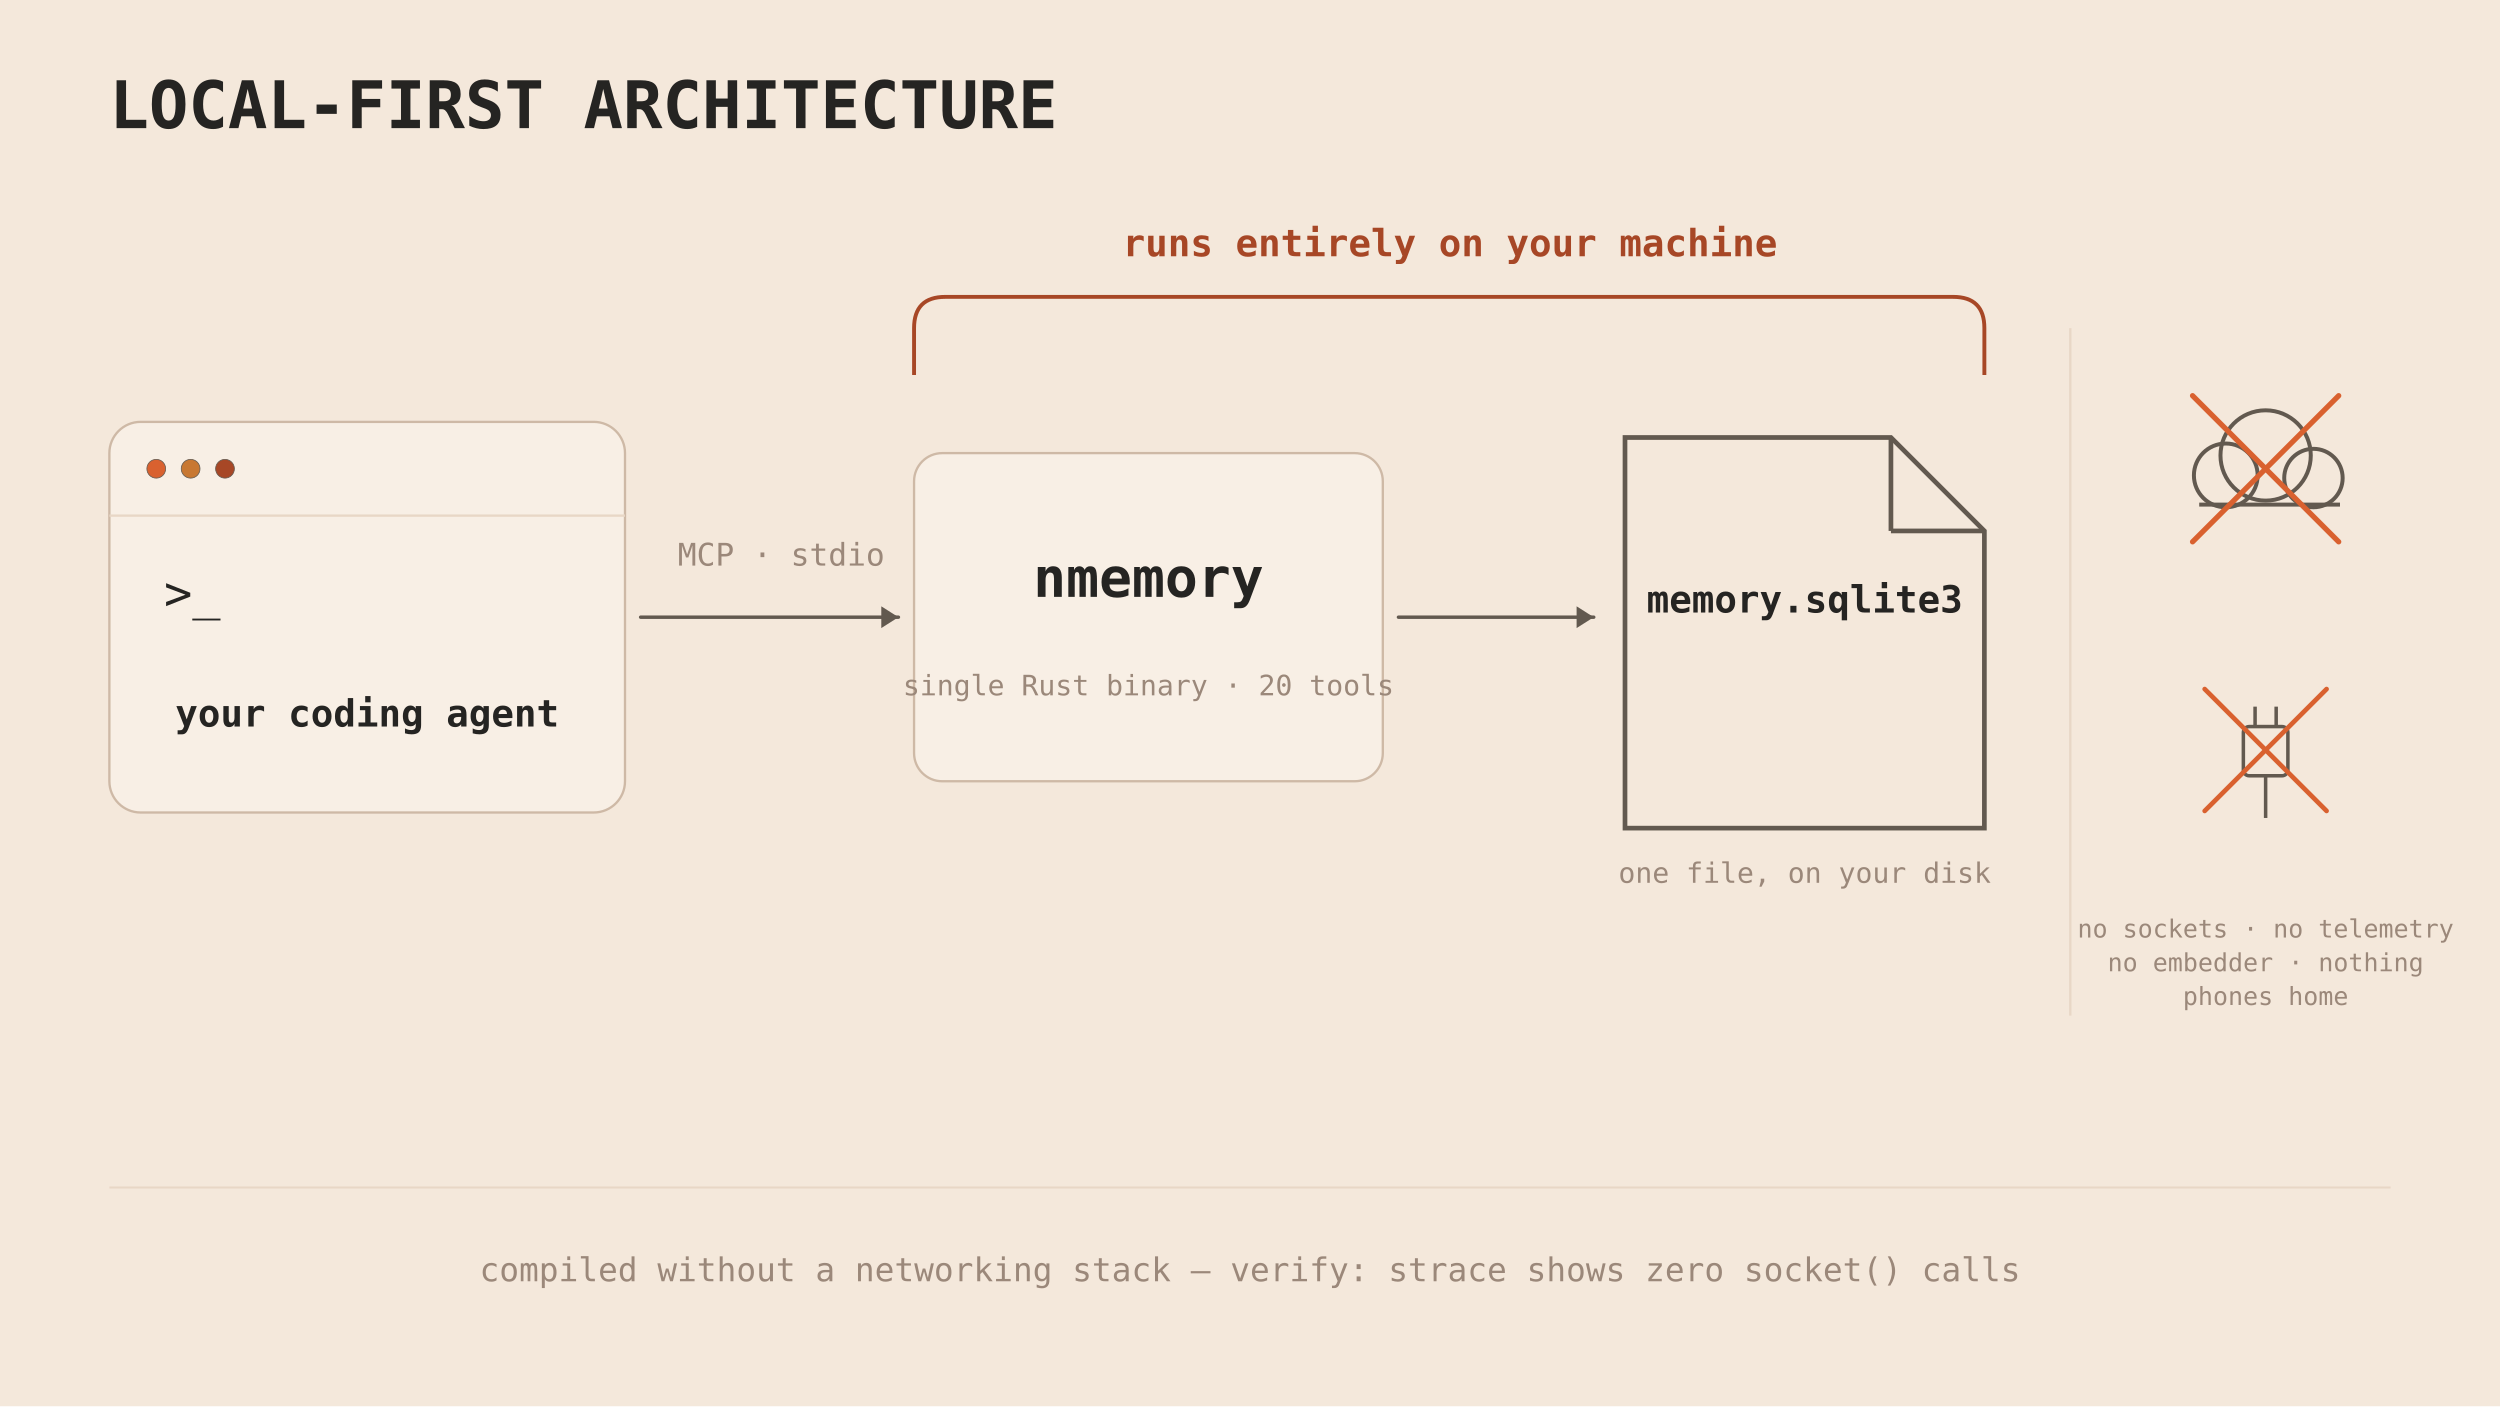
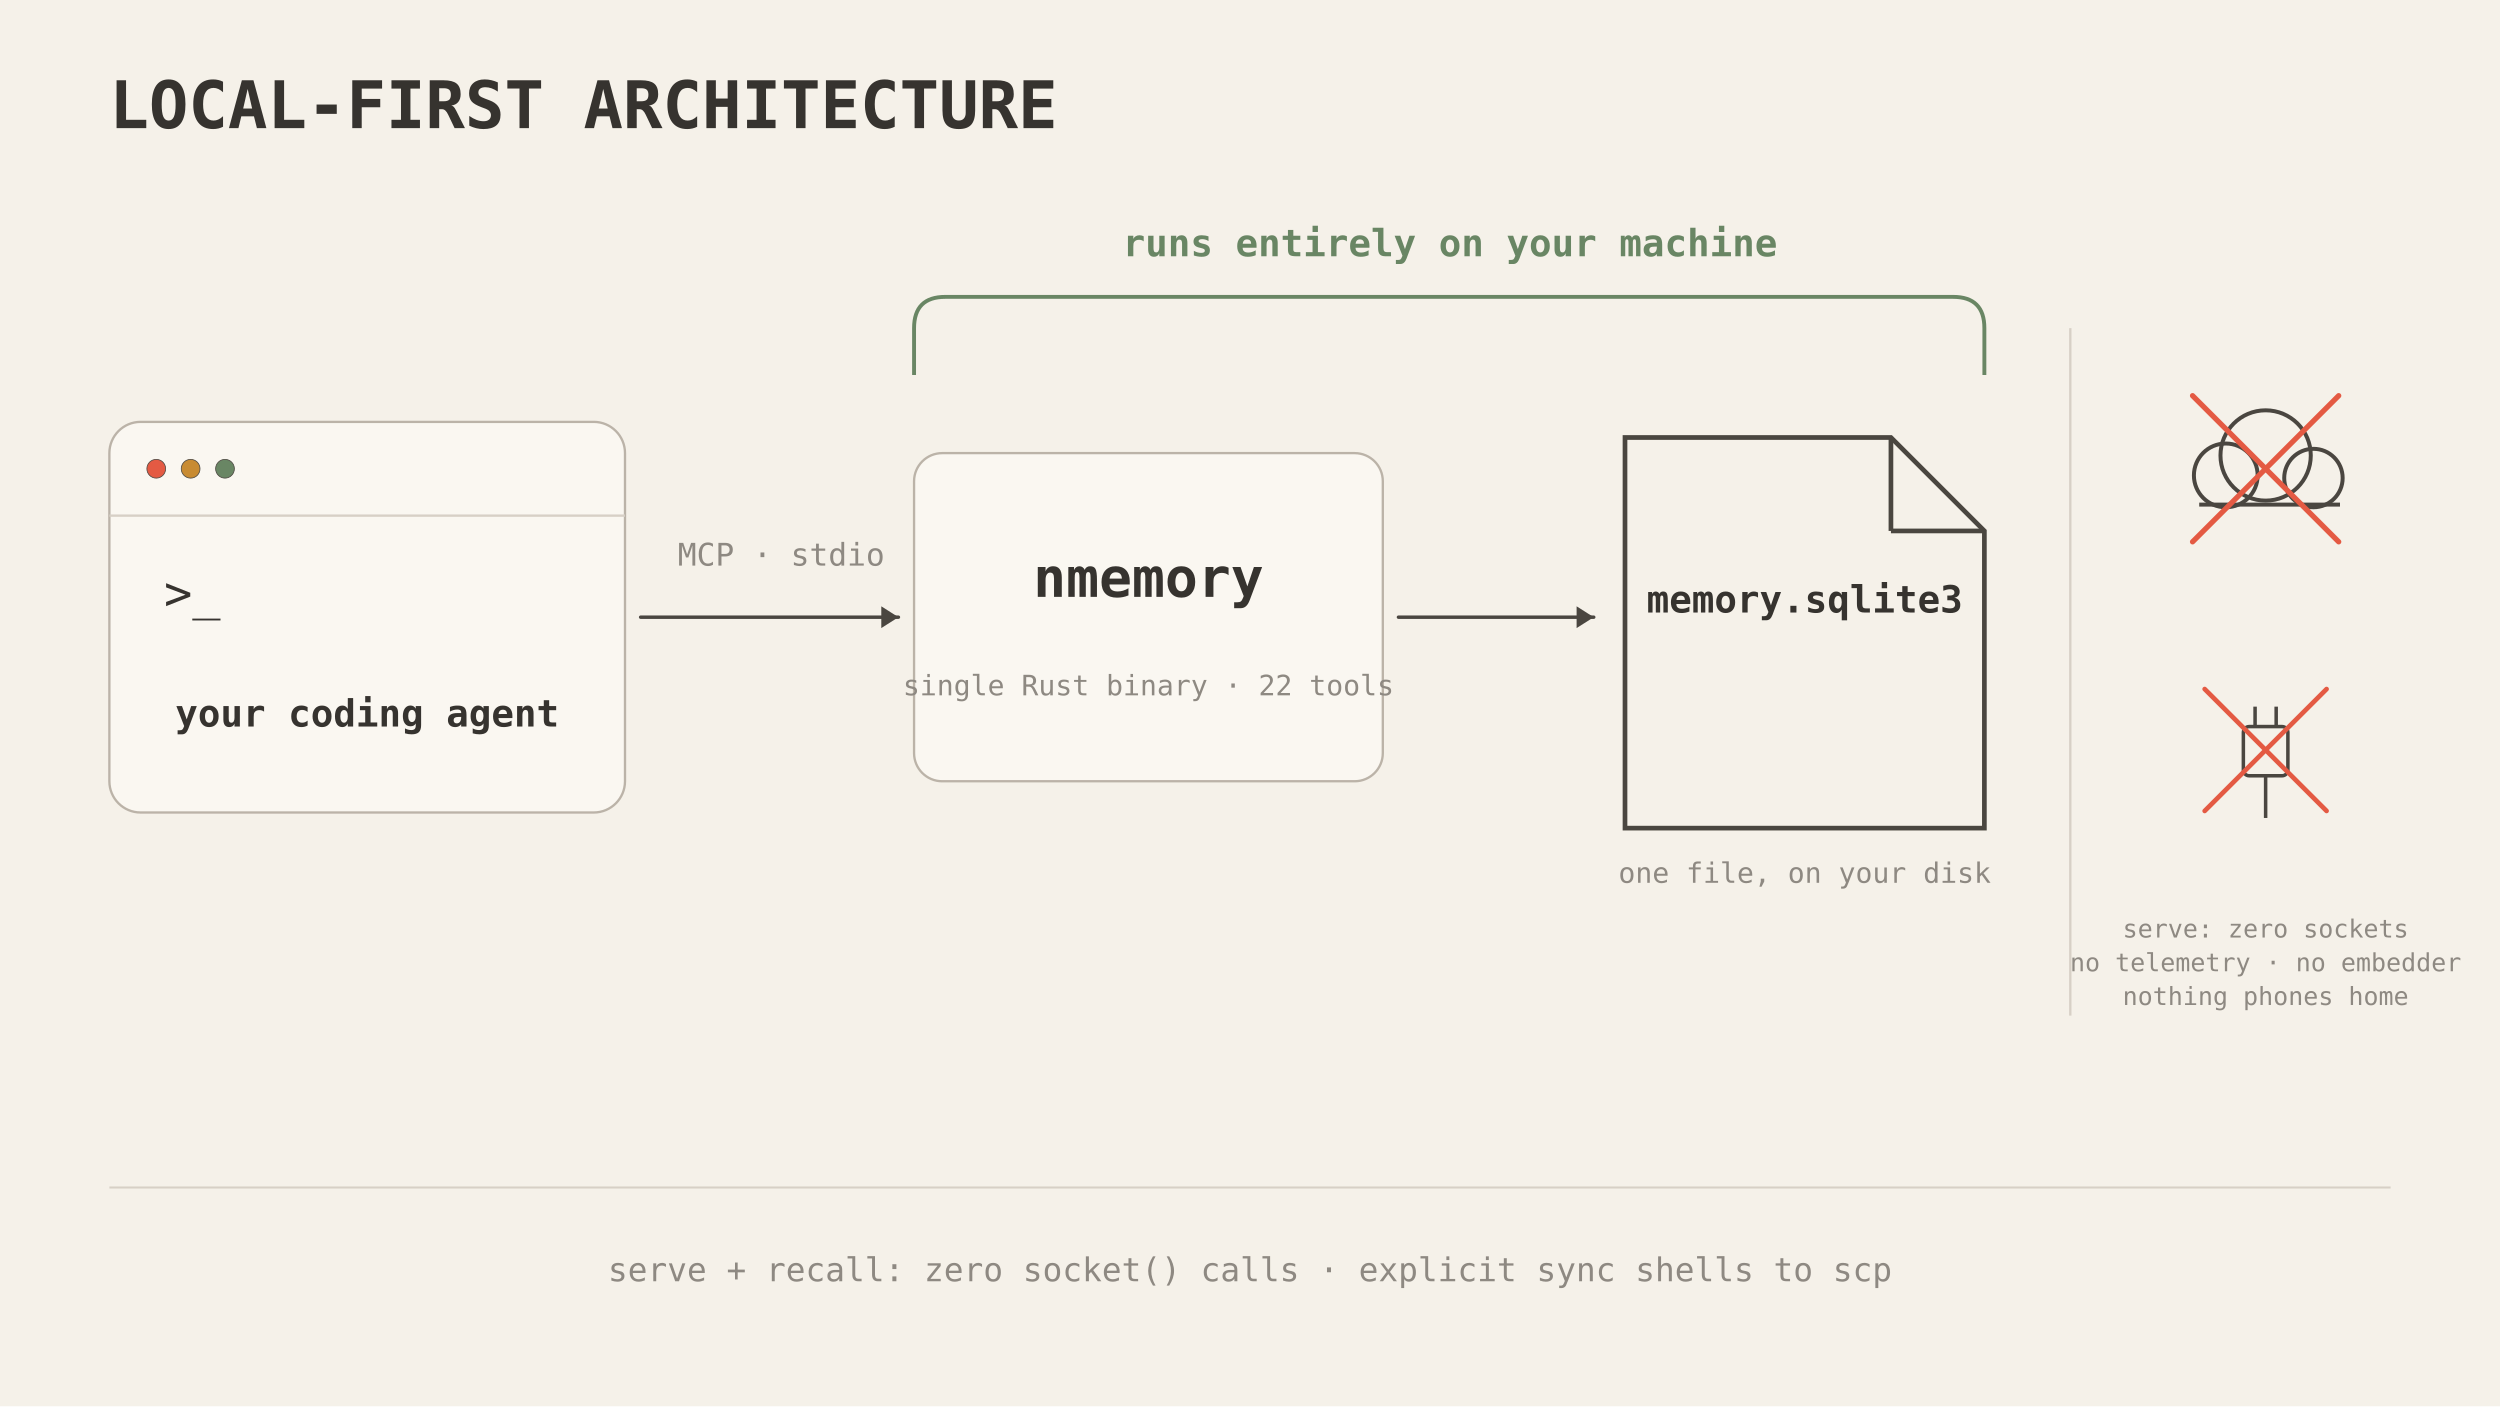
<svg xmlns="http://www.w3.org/2000/svg" baseProfile="full" height="900" version="1.1" viewBox="0 0 1600 900" width="1600">
  <defs />
-   <rect fill="#F4E8DB" height="900" width="1600" x="0" y="0" />
-   <text fill="#252422" font-family="DejaVu Sans Mono, Noto Sans Mono, monospace" font-size="42" font-weight="bold" opacity="1.0" text-anchor="start" x="70" y="82">LOCAL-FIRST ARCHITECTURE</text>
-   <rect fill="#F8EFE5" height="250" rx="20" ry="20" stroke="#CEB9A6" stroke-width="1.5" width="330" x="70" y="270" />
-   <line stroke="#E8D7C6" stroke-width="1.5" x1="70" x2="400" y1="330" y2="330" />
-   <circle cx="100" cy="300" fill="#D9612F" r="6" stroke="#62594F" stroke-width="0.5" />
-   <circle cx="122" cy="300" fill="#C87832" r="6" stroke="#62594F" stroke-width="0.5" />
-   <circle cx="144" cy="300" fill="#A74726" r="6" stroke="#62594F" stroke-width="0.5" />
-   <text fill="#252422" font-family="DejaVu Sans Mono, Noto Sans Mono, monospace" font-size="30" font-weight="normal" opacity="1.0" text-anchor="start" x="105" y="390">&gt;_</text>
-   <text fill="#252422" font-family="DejaVu Sans Mono, Noto Sans Mono, monospace" font-size="24" font-weight="bold" opacity="1.0" text-anchor="middle" x="235" y="465">your coding agent</text>
-   <text fill="#9B887A" font-family="DejaVu Sans Mono, Noto Sans Mono, monospace" font-size="20" font-weight="normal" opacity="1.0" text-anchor="middle" x="500" y="362">MCP · stdio</text>
-   <line stroke="#62594F" stroke-linecap="round" stroke-width="2.2" x1="410" x2="575" y1="395" y2="395" />
-   <polygon fill="#62594F" points="575,395 564.024,401.966 564.024,388.034" />
-   <rect fill="#F8EFE5" height="210" rx="18" ry="18" stroke="#CEB9A6" stroke-width="1.5" width="300" x="585" y="290" />
-   <text fill="#252422" font-family="DejaVu Sans Mono, Noto Sans Mono, monospace" font-size="35" font-weight="bold" opacity="1.0" text-anchor="middle" x="735" y="382">nmemory</text>
-   <text fill="#9B887A" font-family="DejaVu Sans Mono, Noto Sans Mono, monospace" font-size="18" font-weight="normal" opacity="1.0" text-anchor="middle" x="735" y="445">single Rust binary · 20 tools</text>
-   <line stroke="#62594F" stroke-linecap="round" stroke-width="2.2" x1="895" x2="1020" y1="395" y2="395" />
-   <polygon fill="#62594F" points="1020,395 1009.024,401.966 1009.024,388.034" />
-   <path d="M1040,280 H1210.2 L1270,339.8 V530 H1040 Z" fill="none" stroke="#62594F" stroke-width="3" />
-   <line stroke="#62594F" stroke-width="3" x1="1210.2" x2="1210.2" y1="280" y2="339.8" />
-   <line stroke="#62594F" stroke-width="3" x1="1210.2" x2="1270" y1="339.8" y2="339.8" />
-   <text fill="#252422" font-family="DejaVu Sans Mono, Noto Sans Mono, monospace" font-size="24" font-weight="bold" opacity="1.0" text-anchor="middle" x="1155" y="392">memory.sqlite3</text>
-   <text fill="#9B887A" font-family="DejaVu Sans Mono, Noto Sans Mono, monospace" font-size="18" font-weight="normal" opacity="1.0" text-anchor="middle" x="1155" y="565">one file, on your disk</text>
-   <path d="M585,240 V210 Q585,190 605,190 H1250 Q1270,190 1270,210 V240" fill="none" stroke="#A74726" stroke-width="2.5" />
-   <text fill="#A74726" font-family="DejaVu Sans Mono, Noto Sans Mono, monospace" font-size="24" font-weight="bold" opacity="1.0" text-anchor="middle" x="928" y="164">runs entirely on your machine</text>
-   <line stroke="#E8D7C6" stroke-width="1.5" x1="1325" x2="1325" y1="210" y2="650" />
-   <circle cx="1424.5" cy="304.25" fill="none" r="20.4" stroke="#62594F" stroke-width="2.55" />
-   <circle cx="1450" cy="291.5" fill="none" r="28.9" stroke="#62594F" stroke-width="2.55" />
-   <circle cx="1480.6" cy="305.95" fill="none" r="18.7" stroke="#62594F" stroke-width="2.55" />
-   <line stroke="#62594F" stroke-width="2.55" x1="1407.5" x2="1497.6" y1="322.95" y2="322.95" />
-   <line stroke="#D9612F" stroke-linecap="round" stroke-width="3.4" x1="1403.25" x2="1496.75" y1="253.25" y2="346.75" />
-   <line stroke="#D9612F" stroke-linecap="round" stroke-width="3.4" x1="1496.75" x2="1403.25" y1="253.25" y2="346.75" />
-   <rect fill="none" height="31.5" rx="3.75" ry="3.75" stroke="#62594F" stroke-width="2.25" width="28.5" x="1435.75" y="465.0" />
-   <line stroke="#62594F" stroke-width="2.25" x1="1443.25" x2="1443.25" y1="452.25" y2="465.0" />
-   <line stroke="#62594F" stroke-width="2.25" x1="1456.75" x2="1456.75" y1="452.25" y2="465.0" />
-   <line stroke="#62594F" stroke-width="2.25" x1="1450" x2="1450" y1="496.5" y2="523.5" />
-   <line stroke="#D9612F" stroke-linecap="round" stroke-width="3.0" x1="1411.0" x2="1489.0" y1="441.0" y2="519.0" />
-   <line stroke="#D9612F" stroke-linecap="round" stroke-width="3.0" x1="1489.0" x2="1411.0" y1="441.0" y2="519.0" />
-   <text fill="#9B887A" font-family="DejaVu Sans Mono, Noto Sans Mono, monospace" font-size="16" font-weight="normal" opacity="1.0" text-anchor="middle" x="1450" y="600.0">no sockets · no telemetry</text>
-   <text fill="#9B887A" font-family="DejaVu Sans Mono, Noto Sans Mono, monospace" font-size="16" font-weight="normal" opacity="1.0" text-anchor="middle" x="1450" y="621.6">no embedder · nothing</text>
-   <text fill="#9B887A" font-family="DejaVu Sans Mono, Noto Sans Mono, monospace" font-size="16" font-weight="normal" opacity="1.0" text-anchor="middle" x="1450" y="643.2">phones home</text>
-   <line stroke="#E8D7C6" stroke-width="1.3" x1="70" x2="1530" y1="760" y2="760" />
-   <text fill="#9B887A" font-family="DejaVu Sans Mono, Noto Sans Mono, monospace" font-size="21" font-weight="normal" opacity="1.0" text-anchor="middle" x="800" y="820">compiled without a networking stack — verify: strace shows zero socket() calls</text>
+   <rect fill="#F5F1E9" height="900" width="1600" x="0" y="0" />
+   <text fill="#36332F" font-family="DejaVu Sans Mono, Noto Sans Mono, monospace" font-size="42" font-weight="bold" opacity="1.0" text-anchor="start" x="70" y="82">LOCAL-FIRST ARCHITECTURE</text>
+   <rect fill="#FAF7F1" height="250" rx="20" ry="20" stroke="#BBB3A8" stroke-width="1.5" width="330" x="70" y="270" />
+   <line stroke="#D7D0C6" stroke-width="1.5" x1="70" x2="400" y1="330" y2="330" />
+   <circle cx="100" cy="300" fill="#E45A43" r="6" stroke="#4A4640" stroke-width="0.5" />
+   <circle cx="122" cy="300" fill="#C88B32" r="6" stroke="#4A4640" stroke-width="0.5" />
+   <circle cx="144" cy="300" fill="#698664" r="6" stroke="#4A4640" stroke-width="0.5" />
+   <text fill="#36332F" font-family="DejaVu Sans Mono, Noto Sans Mono, monospace" font-size="30" font-weight="normal" opacity="1.0" text-anchor="start" x="105" y="390">&gt;_</text>
+   <text fill="#36332F" font-family="DejaVu Sans Mono, Noto Sans Mono, monospace" font-size="24" font-weight="bold" opacity="1.0" text-anchor="middle" x="235" y="465">your coding agent</text>
+   <text fill="#8E8982" font-family="DejaVu Sans Mono, Noto Sans Mono, monospace" font-size="20" font-weight="normal" opacity="1.0" text-anchor="middle" x="500" y="362">MCP · stdio</text>
+   <line stroke="#4A4640" stroke-linecap="round" stroke-width="2.2" x1="410" x2="575" y1="395" y2="395" />
+   <polygon fill="#4A4640" points="575,395 564.024,401.966 564.024,388.034" />
+   <rect fill="#FAF7F1" height="210" rx="18" ry="18" stroke="#BBB3A8" stroke-width="1.5" width="300" x="585" y="290" />
+   <text fill="#36332F" font-family="DejaVu Sans Mono, Noto Sans Mono, monospace" font-size="35" font-weight="bold" opacity="1.0" text-anchor="middle" x="735" y="382">nmemory</text>
+   <text fill="#8E8982" font-family="DejaVu Sans Mono, Noto Sans Mono, monospace" font-size="18" font-weight="normal" opacity="1.0" text-anchor="middle" x="735" y="445">single Rust binary · 22 tools</text>
+   <line stroke="#4A4640" stroke-linecap="round" stroke-width="2.2" x1="895" x2="1020" y1="395" y2="395" />
+   <polygon fill="#4A4640" points="1020,395 1009.024,401.966 1009.024,388.034" />
+   <path d="M1040,280 H1210.2 L1270,339.8 V530 H1040 Z" fill="none" stroke="#4A4640" stroke-width="3" />
+   <line stroke="#4A4640" stroke-width="3" x1="1210.2" x2="1210.2" y1="280" y2="339.8" />
+   <line stroke="#4A4640" stroke-width="3" x1="1210.2" x2="1270" y1="339.8" y2="339.8" />
+   <text fill="#36332F" font-family="DejaVu Sans Mono, Noto Sans Mono, monospace" font-size="24" font-weight="bold" opacity="1.0" text-anchor="middle" x="1155" y="392">memory.sqlite3</text>
+   <text fill="#8E8982" font-family="DejaVu Sans Mono, Noto Sans Mono, monospace" font-size="18" font-weight="normal" opacity="1.0" text-anchor="middle" x="1155" y="565">one file, on your disk</text>
+   <path d="M585,240 V210 Q585,190 605,190 H1250 Q1270,190 1270,210 V240" fill="none" stroke="#698664" stroke-width="2.5" />
+   <text fill="#698664" font-family="DejaVu Sans Mono, Noto Sans Mono, monospace" font-size="24" font-weight="bold" opacity="1.0" text-anchor="middle" x="928" y="164">runs entirely on your machine</text>
+   <line stroke="#D7D0C6" stroke-width="1.5" x1="1325" x2="1325" y1="210" y2="650" />
+   <circle cx="1424.5" cy="304.25" fill="none" r="20.4" stroke="#4A4640" stroke-width="2.55" />
+   <circle cx="1450" cy="291.5" fill="none" r="28.9" stroke="#4A4640" stroke-width="2.55" />
+   <circle cx="1480.6" cy="305.95" fill="none" r="18.7" stroke="#4A4640" stroke-width="2.55" />
+   <line stroke="#4A4640" stroke-width="2.55" x1="1407.5" x2="1497.6" y1="322.95" y2="322.95" />
+   <line stroke="#E45A43" stroke-linecap="round" stroke-width="3.4" x1="1403.25" x2="1496.75" y1="253.25" y2="346.75" />
+   <line stroke="#E45A43" stroke-linecap="round" stroke-width="3.4" x1="1496.75" x2="1403.25" y1="253.25" y2="346.75" />
+   <rect fill="none" height="31.5" rx="3.75" ry="3.75" stroke="#4A4640" stroke-width="2.25" width="28.5" x="1435.75" y="465.0" />
+   <line stroke="#4A4640" stroke-width="2.25" x1="1443.25" x2="1443.25" y1="452.25" y2="465.0" />
+   <line stroke="#4A4640" stroke-width="2.25" x1="1456.75" x2="1456.75" y1="452.25" y2="465.0" />
+   <line stroke="#4A4640" stroke-width="2.25" x1="1450" x2="1450" y1="496.5" y2="523.5" />
+   <line stroke="#E45A43" stroke-linecap="round" stroke-width="3.0" x1="1411.0" x2="1489.0" y1="441.0" y2="519.0" />
+   <line stroke="#E45A43" stroke-linecap="round" stroke-width="3.0" x1="1489.0" x2="1411.0" y1="441.0" y2="519.0" />
+   <text fill="#8E8982" font-family="DejaVu Sans Mono, Noto Sans Mono, monospace" font-size="16" font-weight="normal" opacity="1.0" text-anchor="middle" x="1450" y="600.0">serve: zero sockets</text>
+   <text fill="#8E8982" font-family="DejaVu Sans Mono, Noto Sans Mono, monospace" font-size="16" font-weight="normal" opacity="1.0" text-anchor="middle" x="1450" y="621.6">no telemetry · no embedder</text>
+   <text fill="#8E8982" font-family="DejaVu Sans Mono, Noto Sans Mono, monospace" font-size="16" font-weight="normal" opacity="1.0" text-anchor="middle" x="1450" y="643.2">nothing phones home</text>
+   <line stroke="#D7D0C6" stroke-width="1.3" x1="70" x2="1530" y1="760" y2="760" />
+   <text fill="#8E8982" font-family="DejaVu Sans Mono, Noto Sans Mono, monospace" font-size="21" font-weight="normal" opacity="1.0" text-anchor="middle" x="800" y="820">serve + recall: zero socket() calls · explicit sync shells to scp</text>
</svg>
